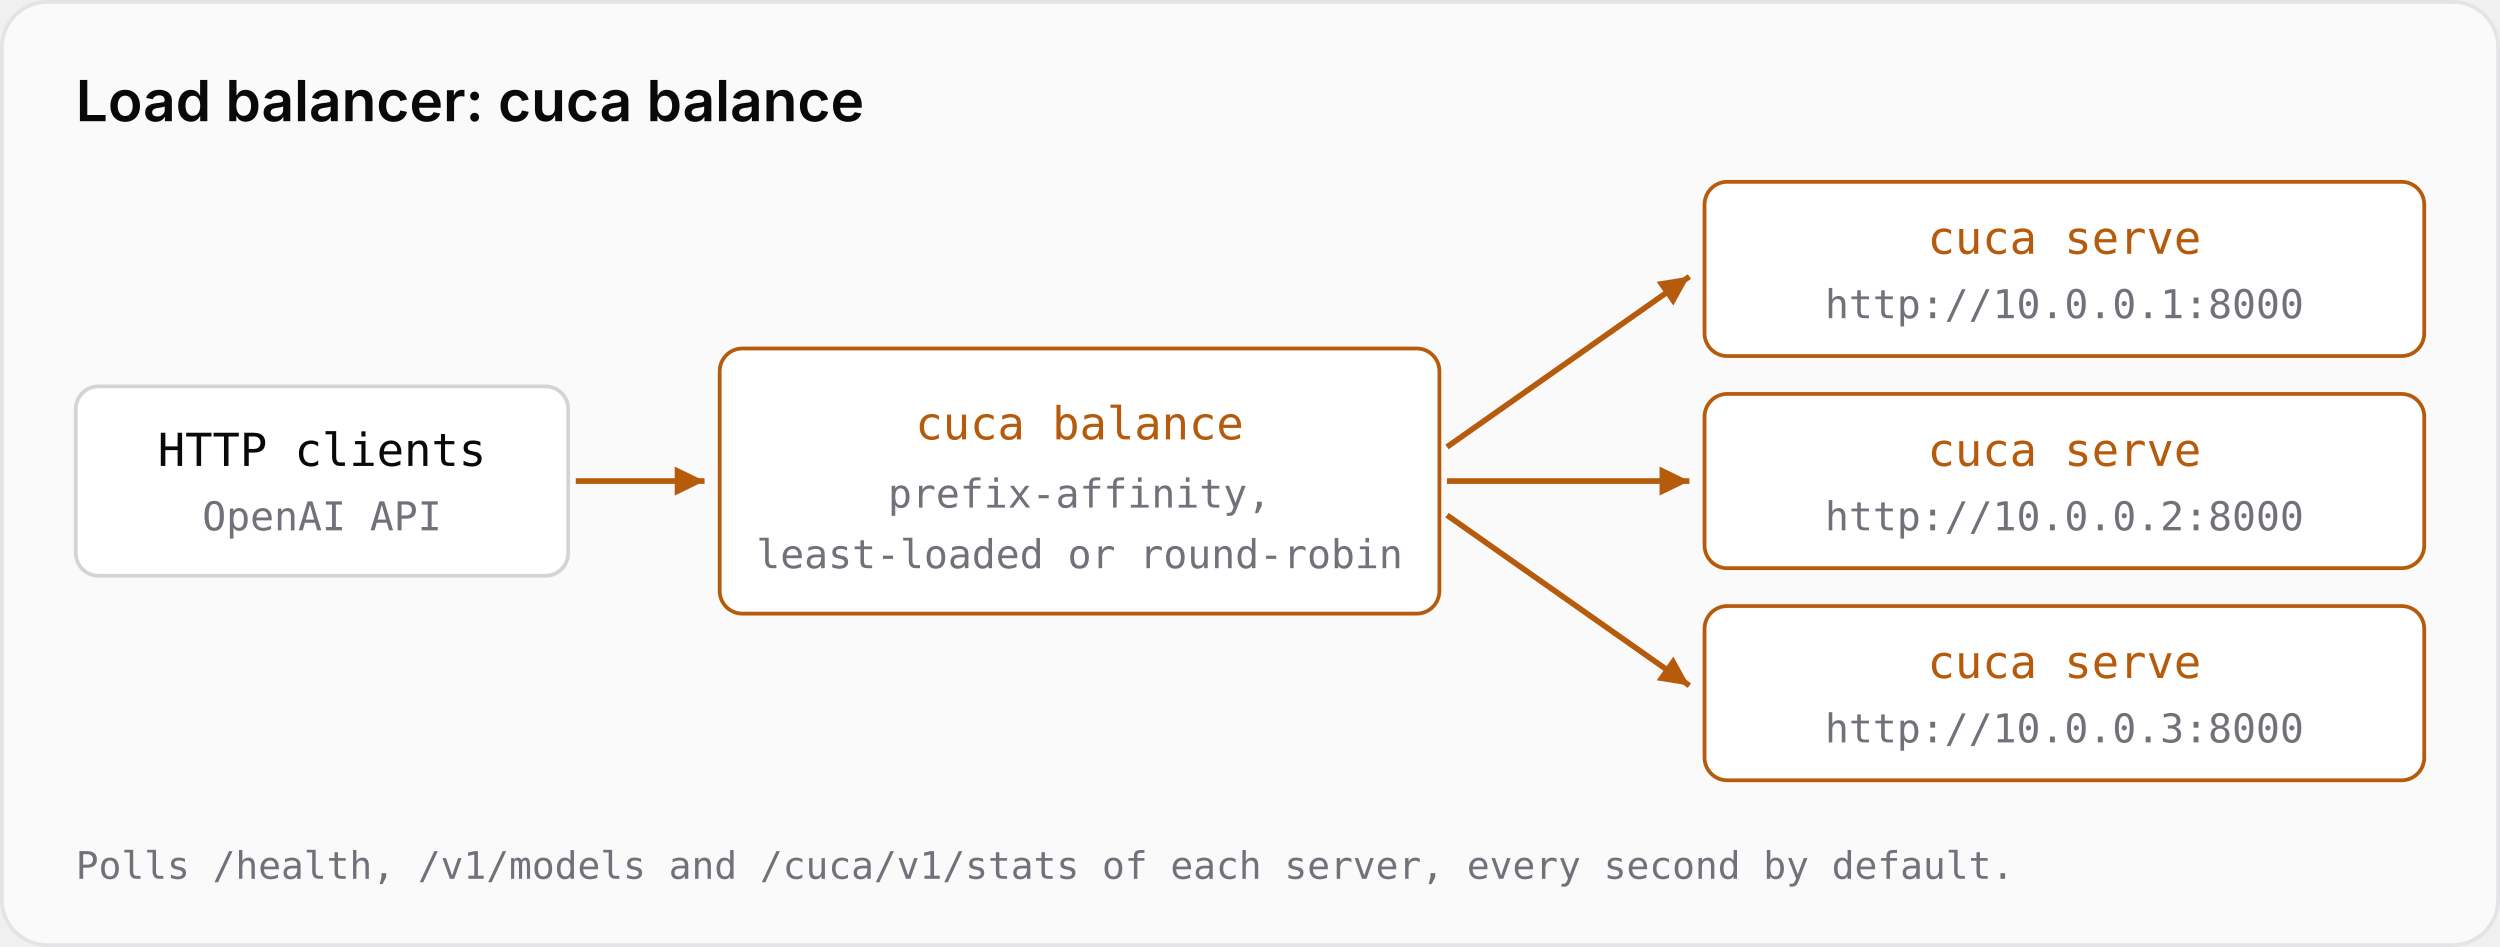
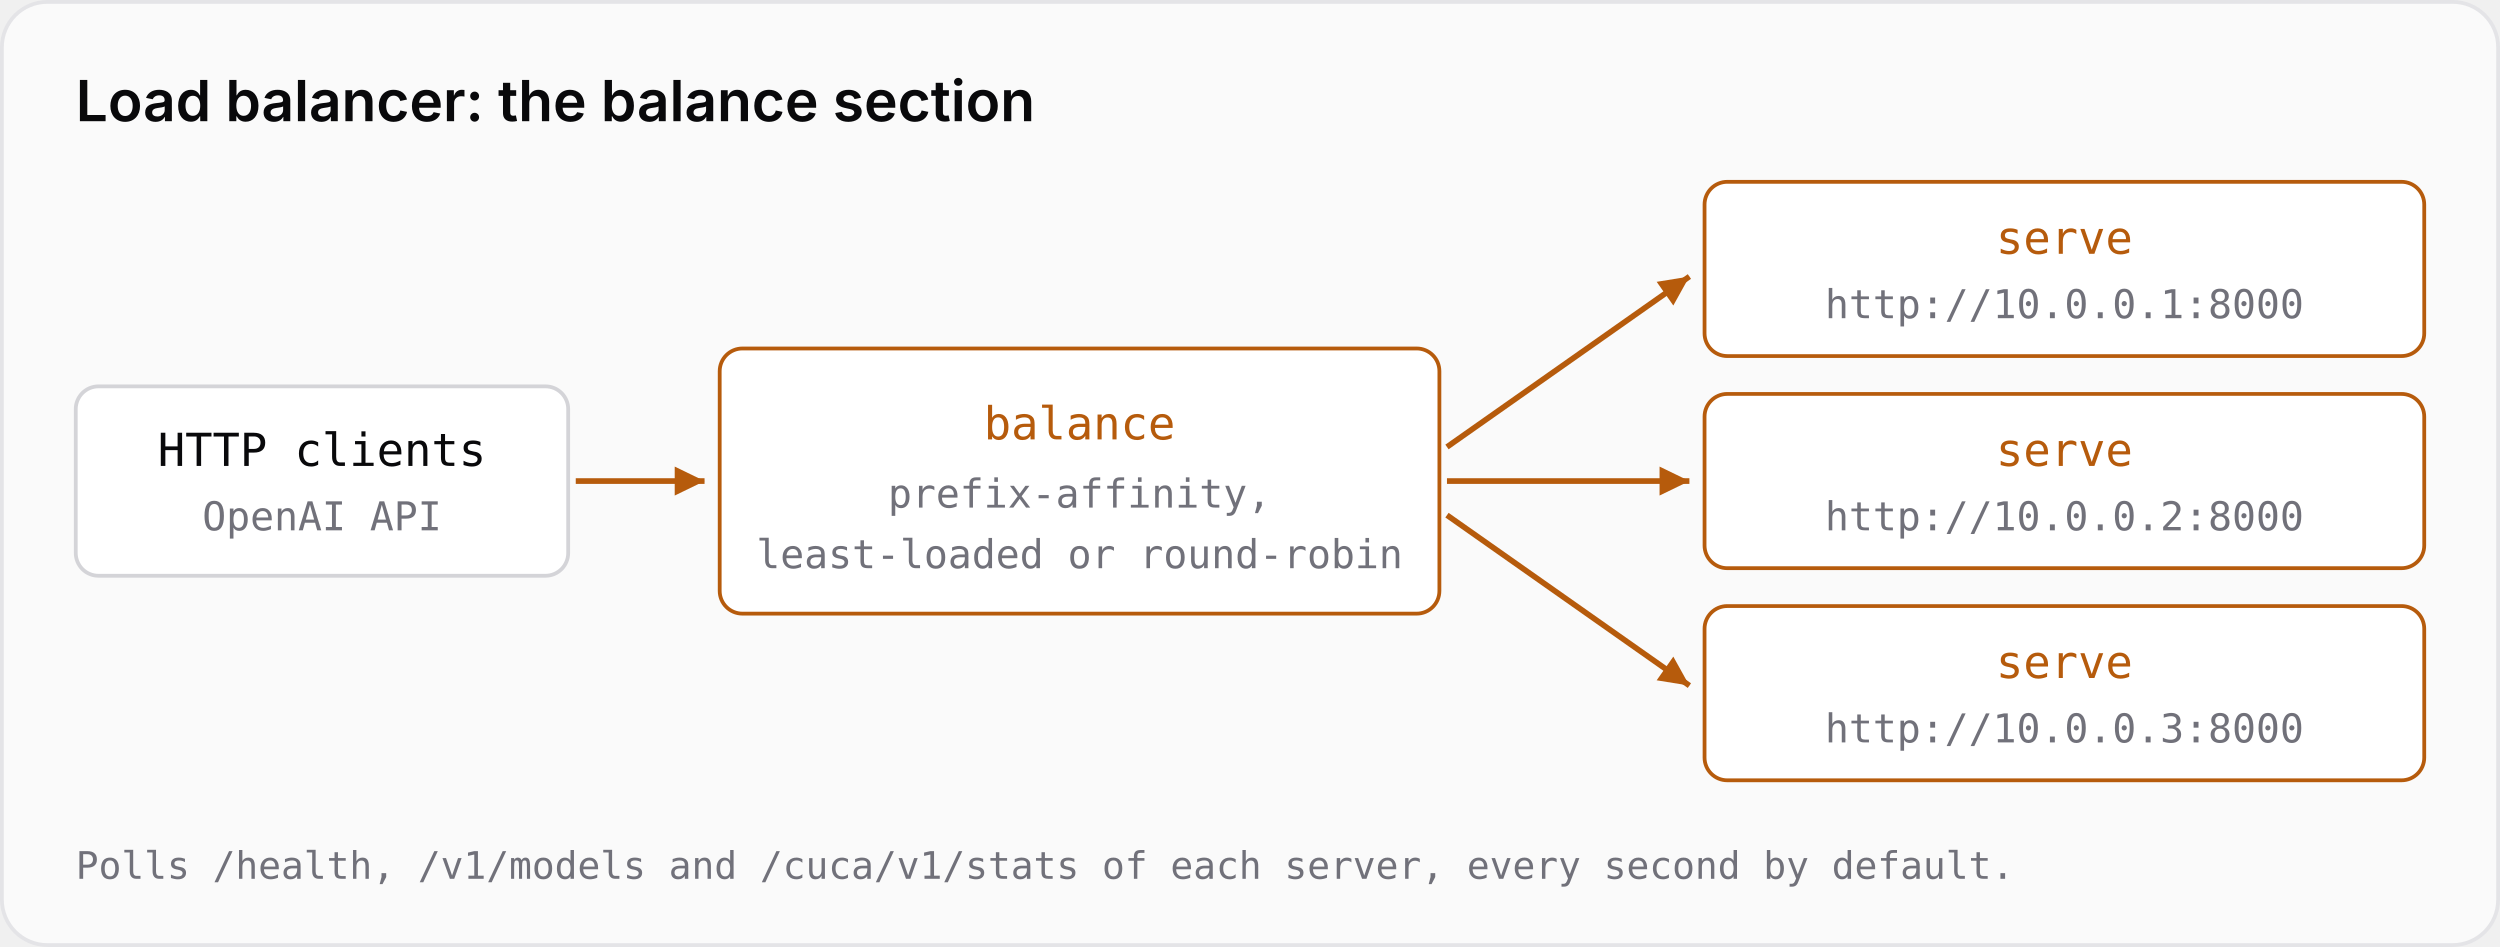
<svg xmlns="http://www.w3.org/2000/svg" viewBox="0 0 660 250" width="660" height="250" role="img" aria-labelledby="title desc">
  <style>
    .frame { fill: #fafafa; stroke: #e4e4e7; }
    text { font-family: ui-monospace, SFMono-Regular, Menlo, Consolas, monospace; font-size: 10.5px; fill: #71717a; }
    .t-title { font-family: system-ui, -apple-system, "Segoe UI", sans-serif; font-size: 15px; font-weight: 600; fill: #09090b; }
    .t-lbl { font-size: 12px; fill: #09090b; }
    .t-ax { font-size: 10px; }
    .t-mid { text-anchor: middle; }
    .t-data { fill: #b65b0c; }
    .t-ctl { fill: #0a7166; }
    .t-bnd { fill: #7030c6; }
    .blk { fill: #ffffff; stroke: #d4d4d8; stroke-width: 1; }
    .blk-data { stroke: #b65b0c; }
    .blk-ctl { stroke: #0a7166; }
    .blk-bnd { stroke: #7030c6; }
    .arw { fill: none; stroke: #71717a; stroke-width: 1.5; }
    .arw-data { stroke: #b65b0c; }
    .arw-ctl { stroke: #0a7166; }
    .arw-bnd { stroke: #7030c6; stroke-dasharray: 5 4; }
    .head { fill: #71717a; }
    .head-data { fill: #b65b0c; }
    .head-ctl { fill: #0a7166; }
    .head-bnd { fill: #7030c6; }
    @media (prefers-color-scheme: dark) {
      .frame { fill: #111114; stroke: #2a2a30; }
      text { fill: #a1a1aa; }
      .t-title, .t-lbl { fill: #fafafa; }
      .t-data { fill: #fba337; }
      .t-ctl { fill: #29c7b2; }
      .t-bnd { fill: #bb8df6; }
      .blk { fill: #1b1b1f; stroke: #35353b; }
      .blk-data { stroke: #fba337; }
      .blk-ctl { stroke: #29c7b2; }
      .blk-bnd { stroke: #bb8df6; }
      .arw { stroke: #a1a1aa; }
      .arw-data { stroke: #fba337; }
      .arw-ctl { stroke: #29c7b2; }
      .arw-bnd { stroke: #bb8df6; }
      .head { fill: #a1a1aa; }
      .head-data { fill: #fba337; }
      .head-ctl { fill: #29c7b2; }
      .head-bnd { fill: #bb8df6; }
    }
  </style>
  <defs>
    <marker id="a" viewBox="0 0 8 8" refX="7" refY="4" markerWidth="6" markerHeight="6" orient="auto">
      <path class="head" d="M0 0.6 L7 4 L0 7.4 z" />
    </marker>
    <marker id="a-data" viewBox="0 0 8 8" refX="7" refY="4" markerWidth="6" markerHeight="6" orient="auto">
      <path class="head-data" d="M0 0.6 L7 4 L0 7.4 z" />
    </marker>
    <marker id="a-ctl" viewBox="0 0 8 8" refX="7" refY="4" markerWidth="6" markerHeight="6" orient="auto">
      <path class="head-ctl" d="M0 0.6 L7 4 L0 7.4 z" />
    </marker>
    <marker id="a-bnd" viewBox="0 0 8 8" refX="7" refY="4" markerWidth="6" markerHeight="6" orient="auto">
      <path class="head-bnd" d="M0 0.6 L7 4 L0 7.4 z" />
    </marker>
  </defs>
  <rect class="frame" x="0.5" y="0.5" width="659" height="249" rx="12" />
-   <text class="t-title" x="20" y="32">Load balancer: cuca balance</text>
+   <text class="t-title" x="20" y="32">Load balancer: the balance section</text>
  <rect class="blk" x="20" y="102" width="130" height="50" rx="6" />
  <text class="t-lbl t-mid" x="85" y="123">HTTP clients</text>
  <text class="t-mid" x="85" y="140">OpenAI API</text>
  <rect class="blk blk-data" x="190" y="92" width="190" height="70" rx="6" />
-   <text class="t-lbl t-mid t-data" x="285" y="116">cuca balance</text>
+   <text class="t-lbl t-mid t-data" x="285" y="116">balance</text>
  <text class="t-mid" x="285" y="134">prefix-affinity,</text>
  <text class="t-mid" x="285" y="150">least-loaded or round-robin</text>
  <rect class="blk blk-data" x="450" y="48" width="190" height="46" rx="6" />
-   <text class="t-lbl t-mid t-data" x="545" y="67">cuca serve</text>
+   <text class="t-lbl t-mid t-data" x="545" y="67">serve</text>
  <text class="t-mid" x="545" y="84">http://10.0.0.1:8000</text>
  <rect class="blk blk-data" x="450" y="104" width="190" height="46" rx="6" />
-   <text class="t-lbl t-mid t-data" x="545" y="123">cuca serve</text>
+   <text class="t-lbl t-mid t-data" x="545" y="123">serve</text>
  <text class="t-mid" x="545" y="140">http://10.0.0.2:8000</text>
  <rect class="blk blk-data" x="450" y="160" width="190" height="46" rx="6" />
-   <text class="t-lbl t-mid t-data" x="545" y="179">cuca serve</text>
+   <text class="t-lbl t-mid t-data" x="545" y="179">serve</text>
  <text class="t-mid" x="545" y="196">http://10.0.0.3:8000</text>
  <path class="arw arw-data" d="M152 127 H186" marker-end="url(#a-data)" />
  <path class="arw arw-data" d="M382 118 L446 73" marker-end="url(#a-data)" />
  <path class="arw arw-data" d="M382 127 H446" marker-end="url(#a-data)" />
  <path class="arw arw-data" d="M382 136 L446 181" marker-end="url(#a-data)" />
  <text class="t-ax" x="20" y="232">Polls /health, /v1/models and /cuca/v1/stats of each server, every second by default.</text>
</svg>
